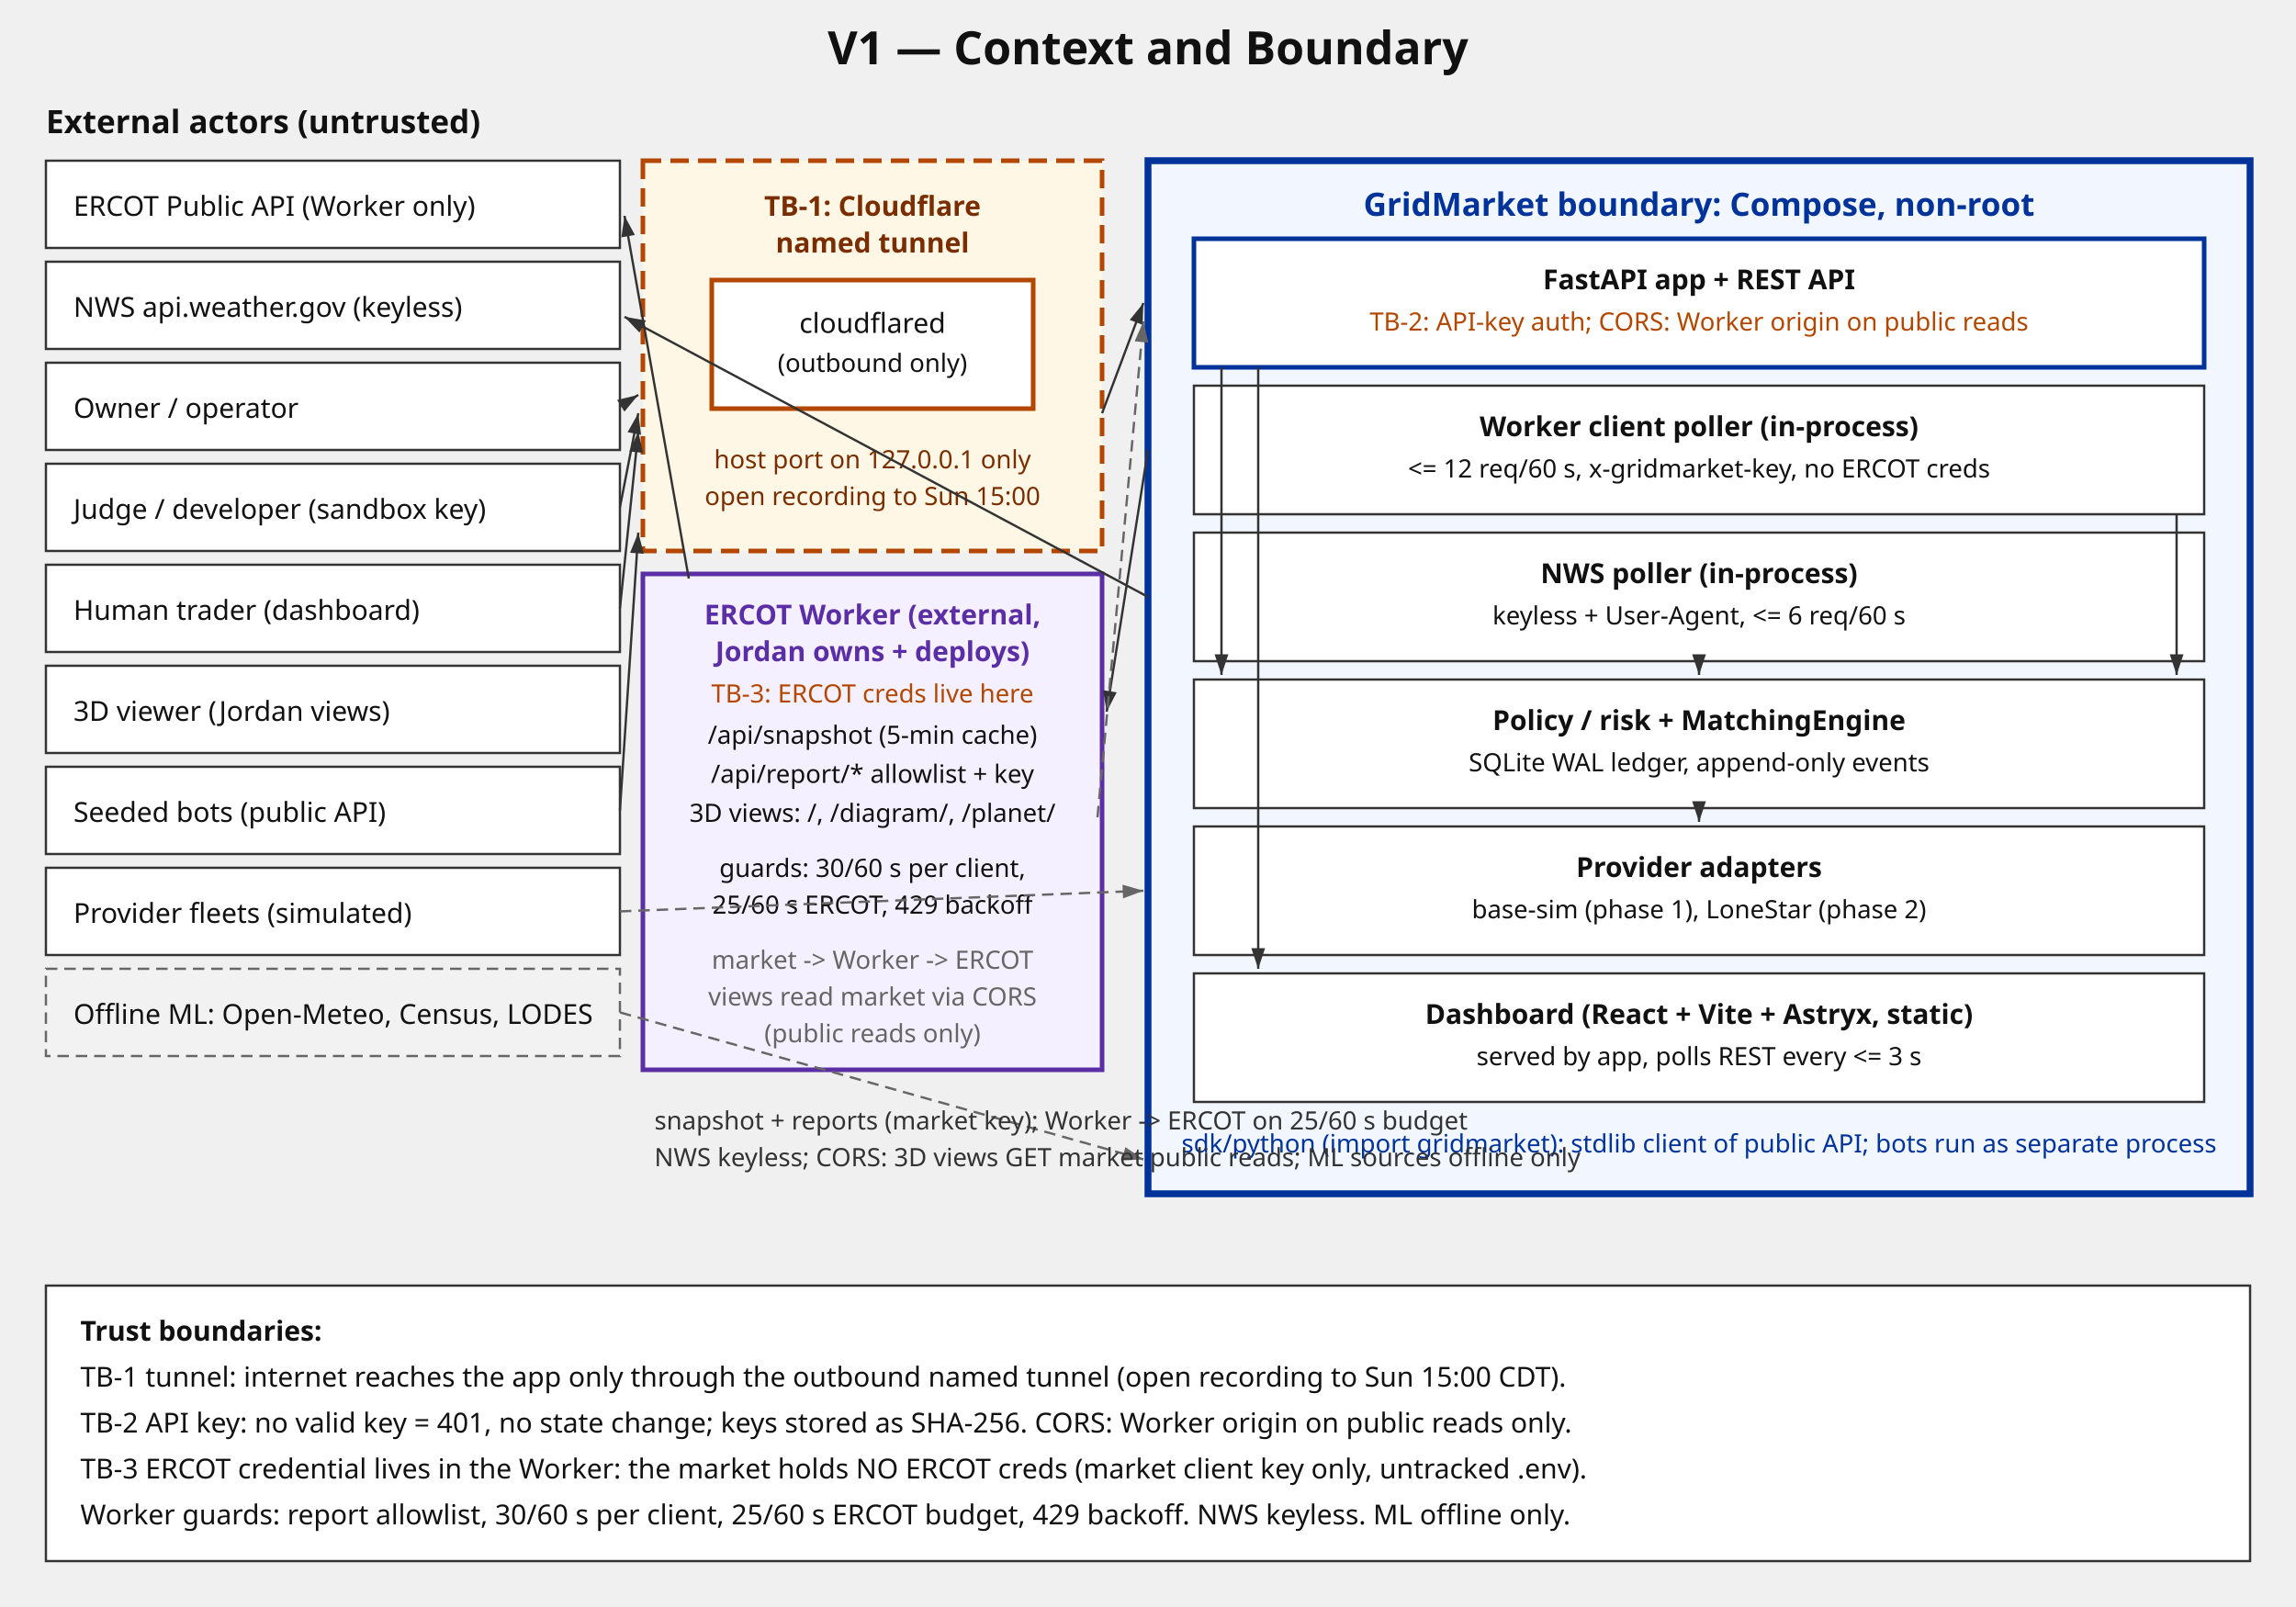
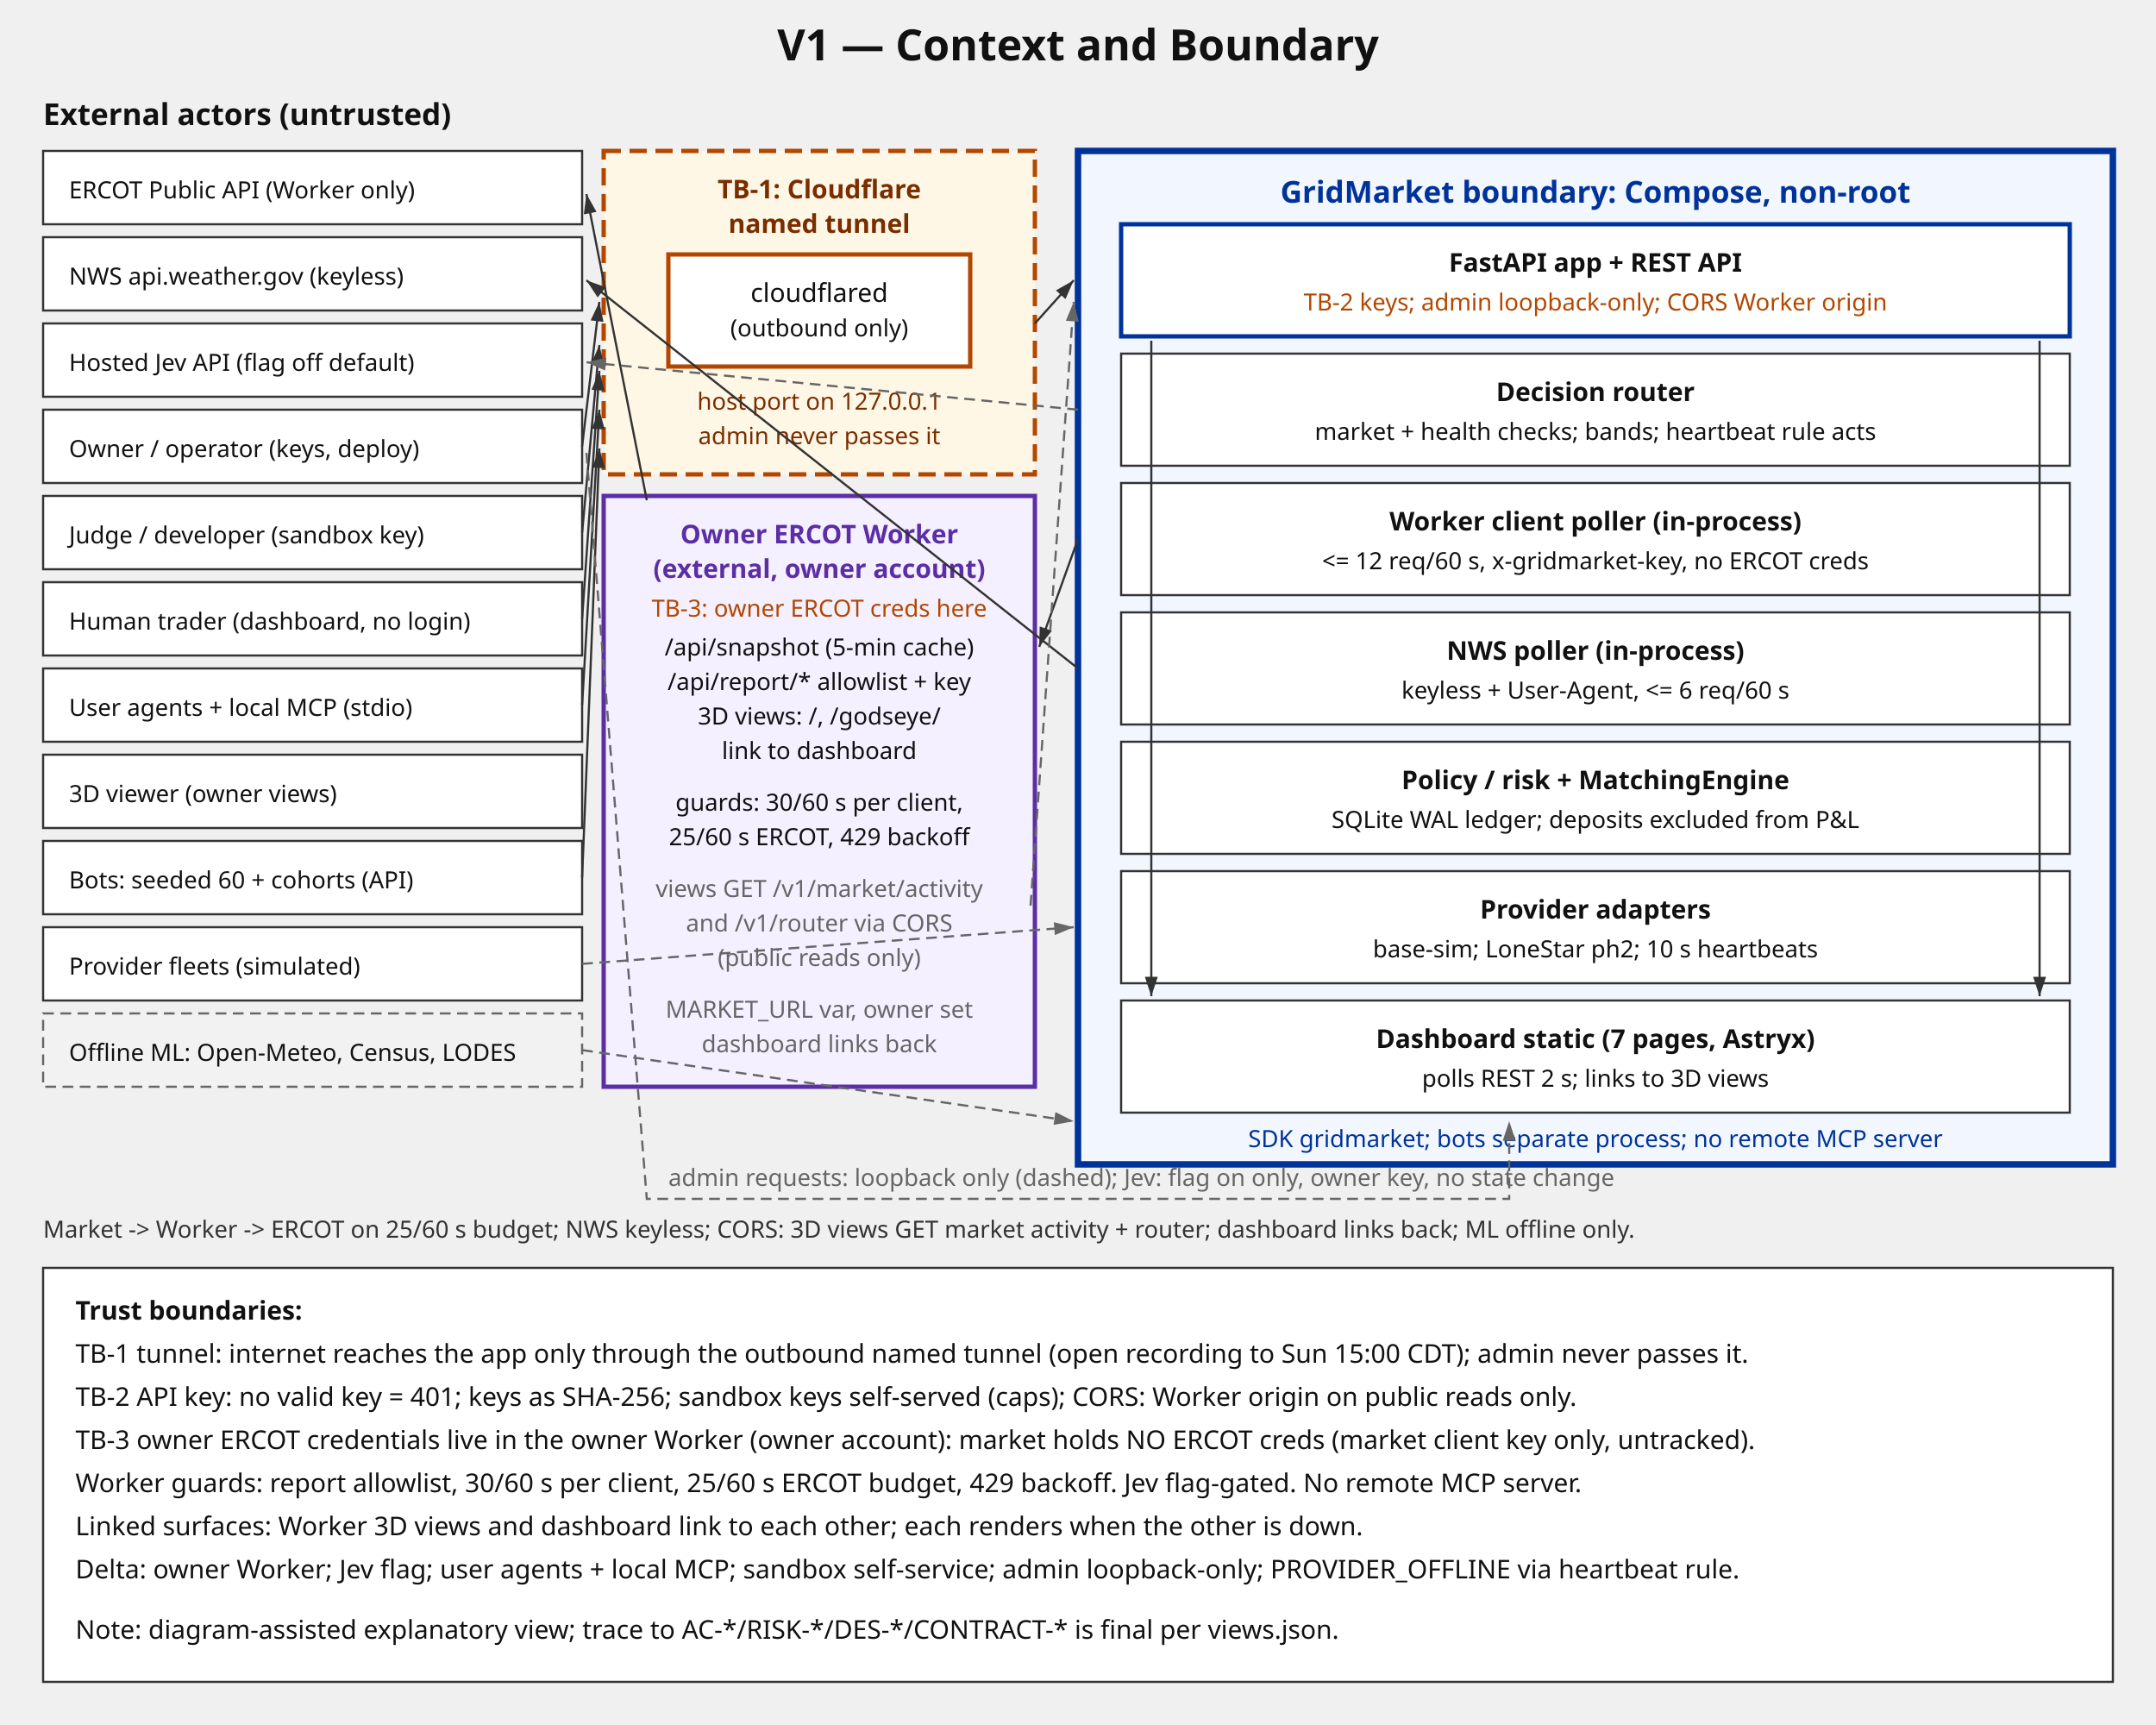
- <svg xmlns="http://www.w3.org/2000/svg" width="1000" height="700" viewBox="0 0 1000 700" role="img" aria-label="GridMarket V1 context and boundary view">
+ <svg xmlns="http://www.w3.org/2000/svg" width="1000" height="800" viewBox="0 0 1000 800" role="img" aria-label="GridMarket V1 context and boundary view">
  <defs>
    <marker id="a" markerWidth="10" markerHeight="10" refX="9" refY="3" orient="auto">
      <path d="M0,0 L9,3 L0,6 Z" fill="#333333" />
    </marker>
    <marker id="ad" markerWidth="10" markerHeight="10" refX="9" refY="3" orient="auto">
      <path d="M0,0 L9,3 L0,6 Z" fill="#666666" />
    </marker>
  </defs>
  <text x="500" y="28" text-anchor="middle" font-family="sans-serif" font-size="20" font-weight="bold" fill="#111111">V1 — Context and Boundary</text>
  <text x="20" y="58" font-family="sans-serif" font-size="14" font-weight="bold" fill="#111111">External actors (untrusted)</text>
-   <g font-family="sans-serif" font-size="12" fill="#111111">
-     <rect x="20" y="70" width="250" height="38" fill="#ffffff" stroke="#333333" stroke-width="1" />
-     <text x="32" y="94" font-family="sans-serif" font-size="12" fill="#111111">ERCOT Public API (Worker only)</text>
-     <rect x="20" y="114" width="250" height="38" fill="#ffffff" stroke="#333333" stroke-width="1" />
-     <text x="32" y="138" font-family="sans-serif" font-size="12" fill="#111111">NWS api.weather.gov (keyless)</text>
-     <rect x="20" y="158" width="250" height="38" fill="#ffffff" stroke="#333333" stroke-width="1" />
-     <text x="32" y="182" font-family="sans-serif" font-size="12" fill="#111111">Owner / operator</text>
-     <rect x="20" y="202" width="250" height="38" fill="#ffffff" stroke="#333333" stroke-width="1" />
-     <text x="32" y="226" font-family="sans-serif" font-size="12" fill="#111111">Judge / developer (sandbox key)</text>
-     <rect x="20" y="246" width="250" height="38" fill="#ffffff" stroke="#333333" stroke-width="1" />
-     <text x="32" y="270" font-family="sans-serif" font-size="12" fill="#111111">Human trader (dashboard)</text>
-     <rect x="20" y="290" width="250" height="38" fill="#ffffff" stroke="#333333" stroke-width="1" />
-     <text x="32" y="314" font-family="sans-serif" font-size="12" fill="#111111">3D viewer (Jordan views)</text>
-     <rect x="20" y="334" width="250" height="38" fill="#ffffff" stroke="#333333" stroke-width="1" />
-     <text x="32" y="358" font-family="sans-serif" font-size="12" fill="#111111">Seeded bots (public API)</text>
-     <rect x="20" y="378" width="250" height="38" fill="#ffffff" stroke="#333333" stroke-width="1" />
-     <text x="32" y="402" font-family="sans-serif" font-size="12" fill="#111111">Provider fleets (simulated)</text>
-     <rect x="20" y="422" width="250" height="38" fill="#f2f2f2" stroke="#666666" stroke-width="1" stroke-dasharray="5,3" />
-     <text x="32" y="446" font-family="sans-serif" font-size="12" fill="#111111">Offline ML: Open-Meteo, Census, LODES</text>
+   <g font-family="sans-serif" font-size="11" fill="#111111">
+     <rect x="20" y="70" width="250" height="34" fill="#ffffff" stroke="#333333" stroke-width="1" />
+     <text x="32" y="92" font-family="sans-serif" font-size="11" fill="#111111">ERCOT Public API (Worker only)</text>
+     <rect x="20" y="110" width="250" height="34" fill="#ffffff" stroke="#333333" stroke-width="1" />
+     <text x="32" y="132" font-family="sans-serif" font-size="11" fill="#111111">NWS api.weather.gov (keyless)</text>
+     <rect x="20" y="150" width="250" height="34" fill="#ffffff" stroke="#333333" stroke-width="1" />
+     <text x="32" y="172" font-family="sans-serif" font-size="11" fill="#111111">Hosted Jev API (flag off default)</text>
+     <rect x="20" y="190" width="250" height="34" fill="#ffffff" stroke="#333333" stroke-width="1" />
+     <text x="32" y="212" font-family="sans-serif" font-size="11" fill="#111111">Owner / operator (keys, deploy)</text>
+     <rect x="20" y="230" width="250" height="34" fill="#ffffff" stroke="#333333" stroke-width="1" />
+     <text x="32" y="252" font-family="sans-serif" font-size="11" fill="#111111">Judge / developer (sandbox key)</text>
+     <rect x="20" y="270" width="250" height="34" fill="#ffffff" stroke="#333333" stroke-width="1" />
+     <text x="32" y="292" font-family="sans-serif" font-size="11" fill="#111111">Human trader (dashboard, no login)</text>
+     <rect x="20" y="310" width="250" height="34" fill="#ffffff" stroke="#333333" stroke-width="1" />
+     <text x="32" y="332" font-family="sans-serif" font-size="11" fill="#111111">User agents + local MCP (stdio)</text>
+     <rect x="20" y="350" width="250" height="34" fill="#ffffff" stroke="#333333" stroke-width="1" />
+     <text x="32" y="372" font-family="sans-serif" font-size="11" fill="#111111">3D viewer (owner views)</text>
+     <rect x="20" y="390" width="250" height="34" fill="#ffffff" stroke="#333333" stroke-width="1" />
+     <text x="32" y="412" font-family="sans-serif" font-size="11" fill="#111111">Bots: seeded 60 + cohorts (API)</text>
+     <rect x="20" y="430" width="250" height="34" fill="#ffffff" stroke="#333333" stroke-width="1" />
+     <text x="32" y="452" font-family="sans-serif" font-size="11" fill="#111111">Provider fleets (simulated)</text>
+     <rect x="20" y="470" width="250" height="34" fill="#f2f2f2" stroke="#666666" stroke-width="1" stroke-dasharray="5,3" />
+     <text x="32" y="492" font-family="sans-serif" font-size="11" fill="#111111">Offline ML: Open-Meteo, Census, LODES</text>
  </g>
-   <rect x="280" y="70" width="200" height="170" fill="#fff7e6" stroke="#b34700" stroke-width="2" stroke-dasharray="8,4" />
-   <text x="380" y="94" text-anchor="middle" font-family="sans-serif" font-size="12" font-weight="bold" fill="#7a2e00">TB-1: Cloudflare</text>
-   <text x="380" y="110" text-anchor="middle" font-family="sans-serif" font-size="12" font-weight="bold" fill="#7a2e00">named tunnel</text>
-   <rect x="310" y="122" width="140" height="56" fill="#ffffff" stroke="#b34700" stroke-width="2" />
-   <text x="380" y="145" text-anchor="middle" font-family="sans-serif" font-size="12" fill="#111111">cloudflared</text>
-   <text x="380" y="162" text-anchor="middle" font-family="sans-serif" font-size="11" fill="#111111">(outbound only)</text>
-   <text x="380" y="204" text-anchor="middle" font-family="sans-serif" font-size="11" fill="#7a2e00">host port on 127.0.0.1 only</text>
-   <text x="380" y="220" text-anchor="middle" font-family="sans-serif" font-size="11" fill="#7a2e00">open recording to Sun 15:00</text>
-   <rect x="280" y="250" width="200" height="216" fill="#f5f0ff" stroke="#5b2ea6" stroke-width="2" />
-   <text x="380" y="272" text-anchor="middle" font-family="sans-serif" font-size="12" font-weight="bold" fill="#5b2ea6">ERCOT Worker (external,</text>
-   <text x="380" y="288" text-anchor="middle" font-family="sans-serif" font-size="12" font-weight="bold" fill="#5b2ea6">Jordan owns + deploys)</text>
-   <text x="380" y="306" text-anchor="middle" font-family="sans-serif" font-size="11" fill="#b34700">TB-3: ERCOT creds live here</text>
-   <text x="380" y="324" text-anchor="middle" font-family="sans-serif" font-size="11" fill="#111111">/api/snapshot (5-min cache)</text>
-   <text x="380" y="341" text-anchor="middle" font-family="sans-serif" font-size="11" fill="#111111">/api/report/* allowlist + key</text>
-   <text x="380" y="358" text-anchor="middle" font-family="sans-serif" font-size="11" fill="#111111">3D views: /, /diagram/, /planet/</text>
-   <text x="380" y="382" text-anchor="middle" font-family="sans-serif" font-size="11" fill="#111111">guards: 30/60 s per client,</text>
-   <text x="380" y="398" text-anchor="middle" font-family="sans-serif" font-size="11" fill="#111111">25/60 s ERCOT, 429 backoff</text>
-   <text x="380" y="422" text-anchor="middle" font-family="sans-serif" font-size="11" fill="#666666">market -&gt; Worker -&gt; ERCOT</text>
-   <text x="380" y="438" text-anchor="middle" font-family="sans-serif" font-size="11" fill="#666666">views read market via CORS</text>
-   <text x="380" y="454" text-anchor="middle" font-family="sans-serif" font-size="11" fill="#666666">(public reads only)</text>
-   <rect x="500" y="70" width="480" height="450" fill="#f2f6ff" stroke="#003399" stroke-width="3" />
+   <rect x="280" y="70" width="200" height="150" fill="#fff7e6" stroke="#b34700" stroke-width="2" stroke-dasharray="8,4" />
+   <text x="380" y="92" text-anchor="middle" font-family="sans-serif" font-size="12" font-weight="bold" fill="#7a2e00">TB-1: Cloudflare</text>
+   <text x="380" y="108" text-anchor="middle" font-family="sans-serif" font-size="12" font-weight="bold" fill="#7a2e00">named tunnel</text>
+   <rect x="310" y="118" width="140" height="52" fill="#ffffff" stroke="#b34700" stroke-width="2" />
+   <text x="380" y="140" text-anchor="middle" font-family="sans-serif" font-size="12" fill="#111111">cloudflared</text>
+   <text x="380" y="156" text-anchor="middle" font-family="sans-serif" font-size="11" fill="#111111">(outbound only)</text>
+   <text x="380" y="190" text-anchor="middle" font-family="sans-serif" font-size="11" fill="#7a2e00">host port on 127.0.0.1</text>
+   <text x="380" y="206" text-anchor="middle" font-family="sans-serif" font-size="11" fill="#7a2e00">admin never passes it</text>
+   <rect x="280" y="230" width="200" height="274" fill="#f5f0ff" stroke="#5b2ea6" stroke-width="2" />
+   <text x="380" y="252" text-anchor="middle" font-family="sans-serif" font-size="12" font-weight="bold" fill="#5b2ea6">Owner ERCOT Worker</text>
+   <text x="380" y="268" text-anchor="middle" font-family="sans-serif" font-size="12" font-weight="bold" fill="#5b2ea6">(external, owner account)</text>
+   <text x="380" y="286" text-anchor="middle" font-family="sans-serif" font-size="11" fill="#b34700">TB-3: owner ERCOT creds here</text>
+   <text x="380" y="304" text-anchor="middle" font-family="sans-serif" font-size="11" fill="#111111">/api/snapshot (5-min cache)</text>
+   <text x="380" y="320" text-anchor="middle" font-family="sans-serif" font-size="11" fill="#111111">/api/report/* allowlist + key</text>
+   <text x="380" y="336" text-anchor="middle" font-family="sans-serif" font-size="11" fill="#111111">3D views: /, /godseye/</text>
+   <text x="380" y="352" text-anchor="middle" font-family="sans-serif" font-size="11" fill="#111111">link to dashboard</text>
+   <text x="380" y="376" text-anchor="middle" font-family="sans-serif" font-size="11" fill="#111111">guards: 30/60 s per client,</text>
+   <text x="380" y="392" text-anchor="middle" font-family="sans-serif" font-size="11" fill="#111111">25/60 s ERCOT, 429 backoff</text>
+   <text x="380" y="416" text-anchor="middle" font-family="sans-serif" font-size="11" fill="#666666">views GET /v1/market/activity</text>
+   <text x="380" y="432" text-anchor="middle" font-family="sans-serif" font-size="11" fill="#666666">and /v1/router via CORS</text>
+   <text x="380" y="448" text-anchor="middle" font-family="sans-serif" font-size="11" fill="#666666">(public reads only)</text>
+   <text x="380" y="472" text-anchor="middle" font-family="sans-serif" font-size="11" fill="#666666">MARKET_URL var, owner set</text>
+   <text x="380" y="488" text-anchor="middle" font-family="sans-serif" font-size="11" fill="#666666">dashboard links back</text>
+   <rect x="500" y="70" width="480" height="470" fill="#f2f6ff" stroke="#003399" stroke-width="3" />
  <text x="740" y="94" text-anchor="middle" font-family="sans-serif" font-size="14" font-weight="bold" fill="#003399">GridMarket boundary: Compose, non-root</text>
  <g font-family="sans-serif" font-size="12" fill="#111111">
-     <rect x="520" y="104" width="440" height="56" fill="#ffffff" stroke="#003399" stroke-width="2" />
+     <rect x="520" y="104" width="440" height="52" fill="#ffffff" stroke="#003399" stroke-width="2" />
    <text x="740" y="126" text-anchor="middle" font-family="sans-serif" font-size="12" font-weight="bold" fill="#111111">FastAPI app + REST API</text>
-     <text x="740" y="144" text-anchor="middle" font-family="sans-serif" font-size="11" fill="#b34700">TB-2: API-key auth; CORS: Worker origin on public reads</text>
-     <rect x="520" y="168" width="440" height="56" fill="#ffffff" stroke="#333333" stroke-width="1" />
-     <text x="740" y="190" text-anchor="middle" font-family="sans-serif" font-size="12" font-weight="bold" fill="#111111">Worker client poller (in-process)</text>
-     <text x="740" y="208" text-anchor="middle" font-family="sans-serif" font-size="11" fill="#111111">&lt;= 12 req/60 s, x-gridmarket-key, no ERCOT creds</text>
-     <rect x="520" y="232" width="440" height="56" fill="#ffffff" stroke="#333333" stroke-width="1" />
-     <text x="740" y="254" text-anchor="middle" font-family="sans-serif" font-size="12" font-weight="bold" fill="#111111">NWS poller (in-process)</text>
-     <text x="740" y="272" text-anchor="middle" font-family="sans-serif" font-size="11" fill="#111111">keyless + User-Agent, &lt;= 6 req/60 s</text>
-     <rect x="520" y="296" width="440" height="56" fill="#ffffff" stroke="#333333" stroke-width="1" />
-     <text x="740" y="318" text-anchor="middle" font-family="sans-serif" font-size="12" font-weight="bold" fill="#111111">Policy / risk + MatchingEngine</text>
-     <text x="740" y="336" text-anchor="middle" font-family="sans-serif" font-size="11" fill="#111111">SQLite WAL ledger, append-only events</text>
-     <rect x="520" y="360" width="440" height="56" fill="#ffffff" stroke="#333333" stroke-width="1" />
-     <text x="740" y="382" text-anchor="middle" font-family="sans-serif" font-size="12" font-weight="bold" fill="#111111">Provider adapters</text>
-     <text x="740" y="400" text-anchor="middle" font-family="sans-serif" font-size="11" fill="#111111">base-sim (phase 1), LoneStar (phase 2)</text>
-     <rect x="520" y="424" width="440" height="56" fill="#ffffff" stroke="#333333" stroke-width="1" />
-     <text x="740" y="446" text-anchor="middle" font-family="sans-serif" font-size="12" font-weight="bold" fill="#111111">Dashboard (React + Vite + Astryx, static)</text>
-     <text x="740" y="464" text-anchor="middle" font-family="sans-serif" font-size="11" fill="#111111">served by app, polls REST every &lt;= 3 s</text>
+     <text x="740" y="144" text-anchor="middle" font-family="sans-serif" font-size="11" fill="#b34700">TB-2 keys; admin loopback-only; CORS Worker origin</text>
+     <rect x="520" y="164" width="440" height="52" fill="#ffffff" stroke="#333333" stroke-width="1" />
+     <text x="740" y="186" text-anchor="middle" font-family="sans-serif" font-size="12" font-weight="bold" fill="#111111">Decision router</text>
+     <text x="740" y="204" text-anchor="middle" font-family="sans-serif" font-size="11" fill="#111111">market + health checks; bands; heartbeat rule acts</text>
+     <rect x="520" y="224" width="440" height="52" fill="#ffffff" stroke="#333333" stroke-width="1" />
+     <text x="740" y="246" text-anchor="middle" font-family="sans-serif" font-size="12" font-weight="bold" fill="#111111">Worker client poller (in-process)</text>
+     <text x="740" y="264" text-anchor="middle" font-family="sans-serif" font-size="11" fill="#111111">&lt;= 12 req/60 s, x-gridmarket-key, no ERCOT creds</text>
+     <rect x="520" y="284" width="440" height="52" fill="#ffffff" stroke="#333333" stroke-width="1" />
+     <text x="740" y="306" text-anchor="middle" font-family="sans-serif" font-size="12" font-weight="bold" fill="#111111">NWS poller (in-process)</text>
+     <text x="740" y="324" text-anchor="middle" font-family="sans-serif" font-size="11" fill="#111111">keyless + User-Agent, &lt;= 6 req/60 s</text>
+     <rect x="520" y="344" width="440" height="52" fill="#ffffff" stroke="#333333" stroke-width="1" />
+     <text x="740" y="366" text-anchor="middle" font-family="sans-serif" font-size="12" font-weight="bold" fill="#111111">Policy / risk + MatchingEngine</text>
+     <text x="740" y="384" text-anchor="middle" font-family="sans-serif" font-size="11" fill="#111111">SQLite WAL ledger; deposits excluded from P&amp;L</text>
+     <rect x="520" y="404" width="440" height="52" fill="#ffffff" stroke="#333333" stroke-width="1" />
+     <text x="740" y="426" text-anchor="middle" font-family="sans-serif" font-size="12" font-weight="bold" fill="#111111">Provider adapters</text>
+     <text x="740" y="444" text-anchor="middle" font-family="sans-serif" font-size="11" fill="#111111">base-sim; LoneStar ph2; 10 s heartbeats</text>
+     <rect x="520" y="464" width="440" height="52" fill="#ffffff" stroke="#333333" stroke-width="1" />
+     <text x="740" y="486" text-anchor="middle" font-family="sans-serif" font-size="12" font-weight="bold" fill="#111111">Dashboard static (7 pages, Astryx)</text>
+     <text x="740" y="504" text-anchor="middle" font-family="sans-serif" font-size="11" fill="#111111">polls REST 2 s; links to 3D views</text>
  </g>
-   <text x="740" y="502" text-anchor="middle" font-family="sans-serif" font-size="11" fill="#003399">sdk/python (import gridmarket): stdlib client of public API; bots run as separate process</text>
+   <text x="740" y="532" text-anchor="middle" font-family="sans-serif" font-size="11" fill="#003399">SDK gridmarket; bots separate process; no remote MCP server</text>
  <g stroke="#333333" stroke-width="1">
-     <line x1="270" y1="177" x2="278" y2="172" marker-end="url(#a)" />
-     <line x1="270" y1="221" x2="278" y2="180" marker-end="url(#a)" />
-     <line x1="270" y1="265" x2="278" y2="188" marker-end="url(#a)" />
-     <line x1="270" y1="353" x2="278" y2="232" marker-end="url(#a)" />
-     <line x1="480" y1="180" x2="498" y2="132" marker-end="url(#a)" />
-     <line x1="532" y1="160" x2="532" y2="294" marker-end="url(#a)" />
-     <line x1="548" y1="160" x2="548" y2="422" marker-end="url(#a)" />
-     <line x1="948" y1="224" x2="948" y2="294" marker-end="url(#a)" />
-     <line x1="740" y1="288" x2="740" y2="294" marker-end="url(#a)" />
-     <line x1="740" y1="352" x2="740" y2="358" marker-end="url(#a)" />
-     <line x1="500" y1="196" x2="482" y2="310" marker-end="url(#a)" />
-     <line x1="300" y1="252" x2="272" y2="94" marker-end="url(#a)" />
-     <line x1="500" y1="260" x2="272" y2="138" marker-end="url(#a)" />
+     <line x1="270" y1="207" x2="278" y2="140" marker-end="url(#a)" />
+     <line x1="270" y1="247" x2="278" y2="160" marker-end="url(#a)" />
+     <line x1="270" y1="287" x2="278" y2="172" marker-end="url(#a)" />
+     <line x1="270" y1="327" x2="278" y2="190" marker-end="url(#a)" />
+     <line x1="270" y1="407" x2="278" y2="208" marker-end="url(#a)" />
+     <line x1="480" y1="150" x2="498" y2="130" marker-end="url(#a)" />
+     <line x1="534" y1="158" x2="534" y2="462" marker-end="url(#a)" />
+     <line x1="946" y1="158" x2="946" y2="462" marker-end="url(#a)" />
+     <line x1="500" y1="250" x2="482" y2="300" marker-end="url(#a)" />
+     <line x1="300" y1="232" x2="272" y2="90" marker-end="url(#a)" />
+     <line x1="500" y1="310" x2="272" y2="130" marker-end="url(#a)" />
  </g>
  <g stroke="#666666" stroke-width="1" stroke-dasharray="5,3">
-     <line x1="270" y1="397" x2="498" y2="388" marker-end="url(#ad)" />
-     <line x1="478" y1="356" x2="498" y2="140" marker-end="url(#ad)" />
-     <line x1="270" y1="441" x2="498" y2="505" marker-end="url(#ad)" />
+     <line x1="500" y1="190" x2="272" y2="168" marker-end="url(#ad)" />
+     <line x1="478" y1="420" x2="498" y2="140" marker-end="url(#ad)" />
+     <line x1="270" y1="447" x2="498" y2="430" marker-end="url(#ad)" />
+     <line x1="270" y1="487" x2="498" y2="520" marker-end="url(#ad)" />
+     <polyline points="272,210 300,556 700,556 700,520" fill="none" marker-end="url(#ad)" />
  </g>
-   <text x="285" y="492" font-family="sans-serif" font-size="11" fill="#333333">snapshot + reports (market key); Worker -&gt; ERCOT on 25/60 s budget</text>
-   <text x="285" y="508" font-family="sans-serif" font-size="11" fill="#333333">NWS keyless; CORS: 3D views GET market public reads; ML sources offline only</text>
-   <rect x="20" y="560" width="960" height="120" fill="#ffffff" stroke="#333333" stroke-width="1" />
-   <text x="35" y="584" font-family="sans-serif" font-size="12" font-weight="bold" fill="#111111">Trust boundaries:</text>
-   <text x="35" y="604" font-family="sans-serif" font-size="12" fill="#111111">TB-1 tunnel: internet reaches the app only through the outbound named tunnel (open recording to Sun 15:00 CDT).</text>
-   <text x="35" y="624" font-family="sans-serif" font-size="12" fill="#111111">TB-2 API key: no valid key = 401, no state change; keys stored as SHA-256. CORS: Worker origin on public reads only.</text>
-   <text x="35" y="644" font-family="sans-serif" font-size="12" fill="#111111">TB-3 ERCOT credential lives in the Worker: the market holds NO ERCOT creds (market client key only, untracked .env).</text>
-   <text x="35" y="664" font-family="sans-serif" font-size="12" fill="#111111">Worker guards: report allowlist, 30/60 s per client, 25/60 s ERCOT budget, 429 backoff. NWS keyless. ML offline only.</text>
+   <text x="310" y="550" font-family="sans-serif" font-size="11" fill="#666666">admin requests: loopback only (dashed); Jev: flag on only, owner key, no state change</text>
+   <text x="20" y="574" font-family="sans-serif" font-size="11" fill="#333333">Market -&gt; Worker -&gt; ERCOT on 25/60 s budget; NWS keyless; CORS: 3D views GET market activity + router; dashboard links back; ML offline only.</text>
+   <rect x="20" y="588" width="960" height="192" fill="#ffffff" stroke="#333333" stroke-width="1" />
+   <text x="35" y="612" font-family="sans-serif" font-size="12" font-weight="bold" fill="#111111">Trust boundaries:</text>
+   <text x="35" y="632" font-family="sans-serif" font-size="12" fill="#111111">TB-1 tunnel: internet reaches the app only through the outbound named tunnel (open recording to Sun 15:00 CDT); admin never passes it.</text>
+   <text x="35" y="652" font-family="sans-serif" font-size="12" fill="#111111">TB-2 API key: no valid key = 401; keys as SHA-256; sandbox keys self-served (caps); CORS: Worker origin on public reads only.</text>
+   <text x="35" y="672" font-family="sans-serif" font-size="12" fill="#111111">TB-3 owner ERCOT credentials live in the owner Worker (owner account): market holds NO ERCOT creds (market client key only, untracked).</text>
+   <text x="35" y="692" font-family="sans-serif" font-size="12" fill="#111111">Worker guards: report allowlist, 30/60 s per client, 25/60 s ERCOT budget, 429 backoff. Jev flag-gated. No remote MCP server.</text>
+   <text x="35" y="712" font-family="sans-serif" font-size="12" fill="#111111">Linked surfaces: Worker 3D views and dashboard link to each other; each renders when the other is down.</text>
+   <text x="35" y="732" font-family="sans-serif" font-size="12" fill="#111111">Delta: owner Worker; Jev flag; user agents + local MCP; sandbox self-service; admin loopback-only; PROVIDER_OFFLINE via heartbeat rule.</text>
+   <text x="35" y="760" font-family="sans-serif" font-size="12" fill="#111111">Note: diagram-assisted explanatory view; trace to AC-*/RISK-*/DES-*/CONTRACT-* is final per views.json.</text>
</svg>
